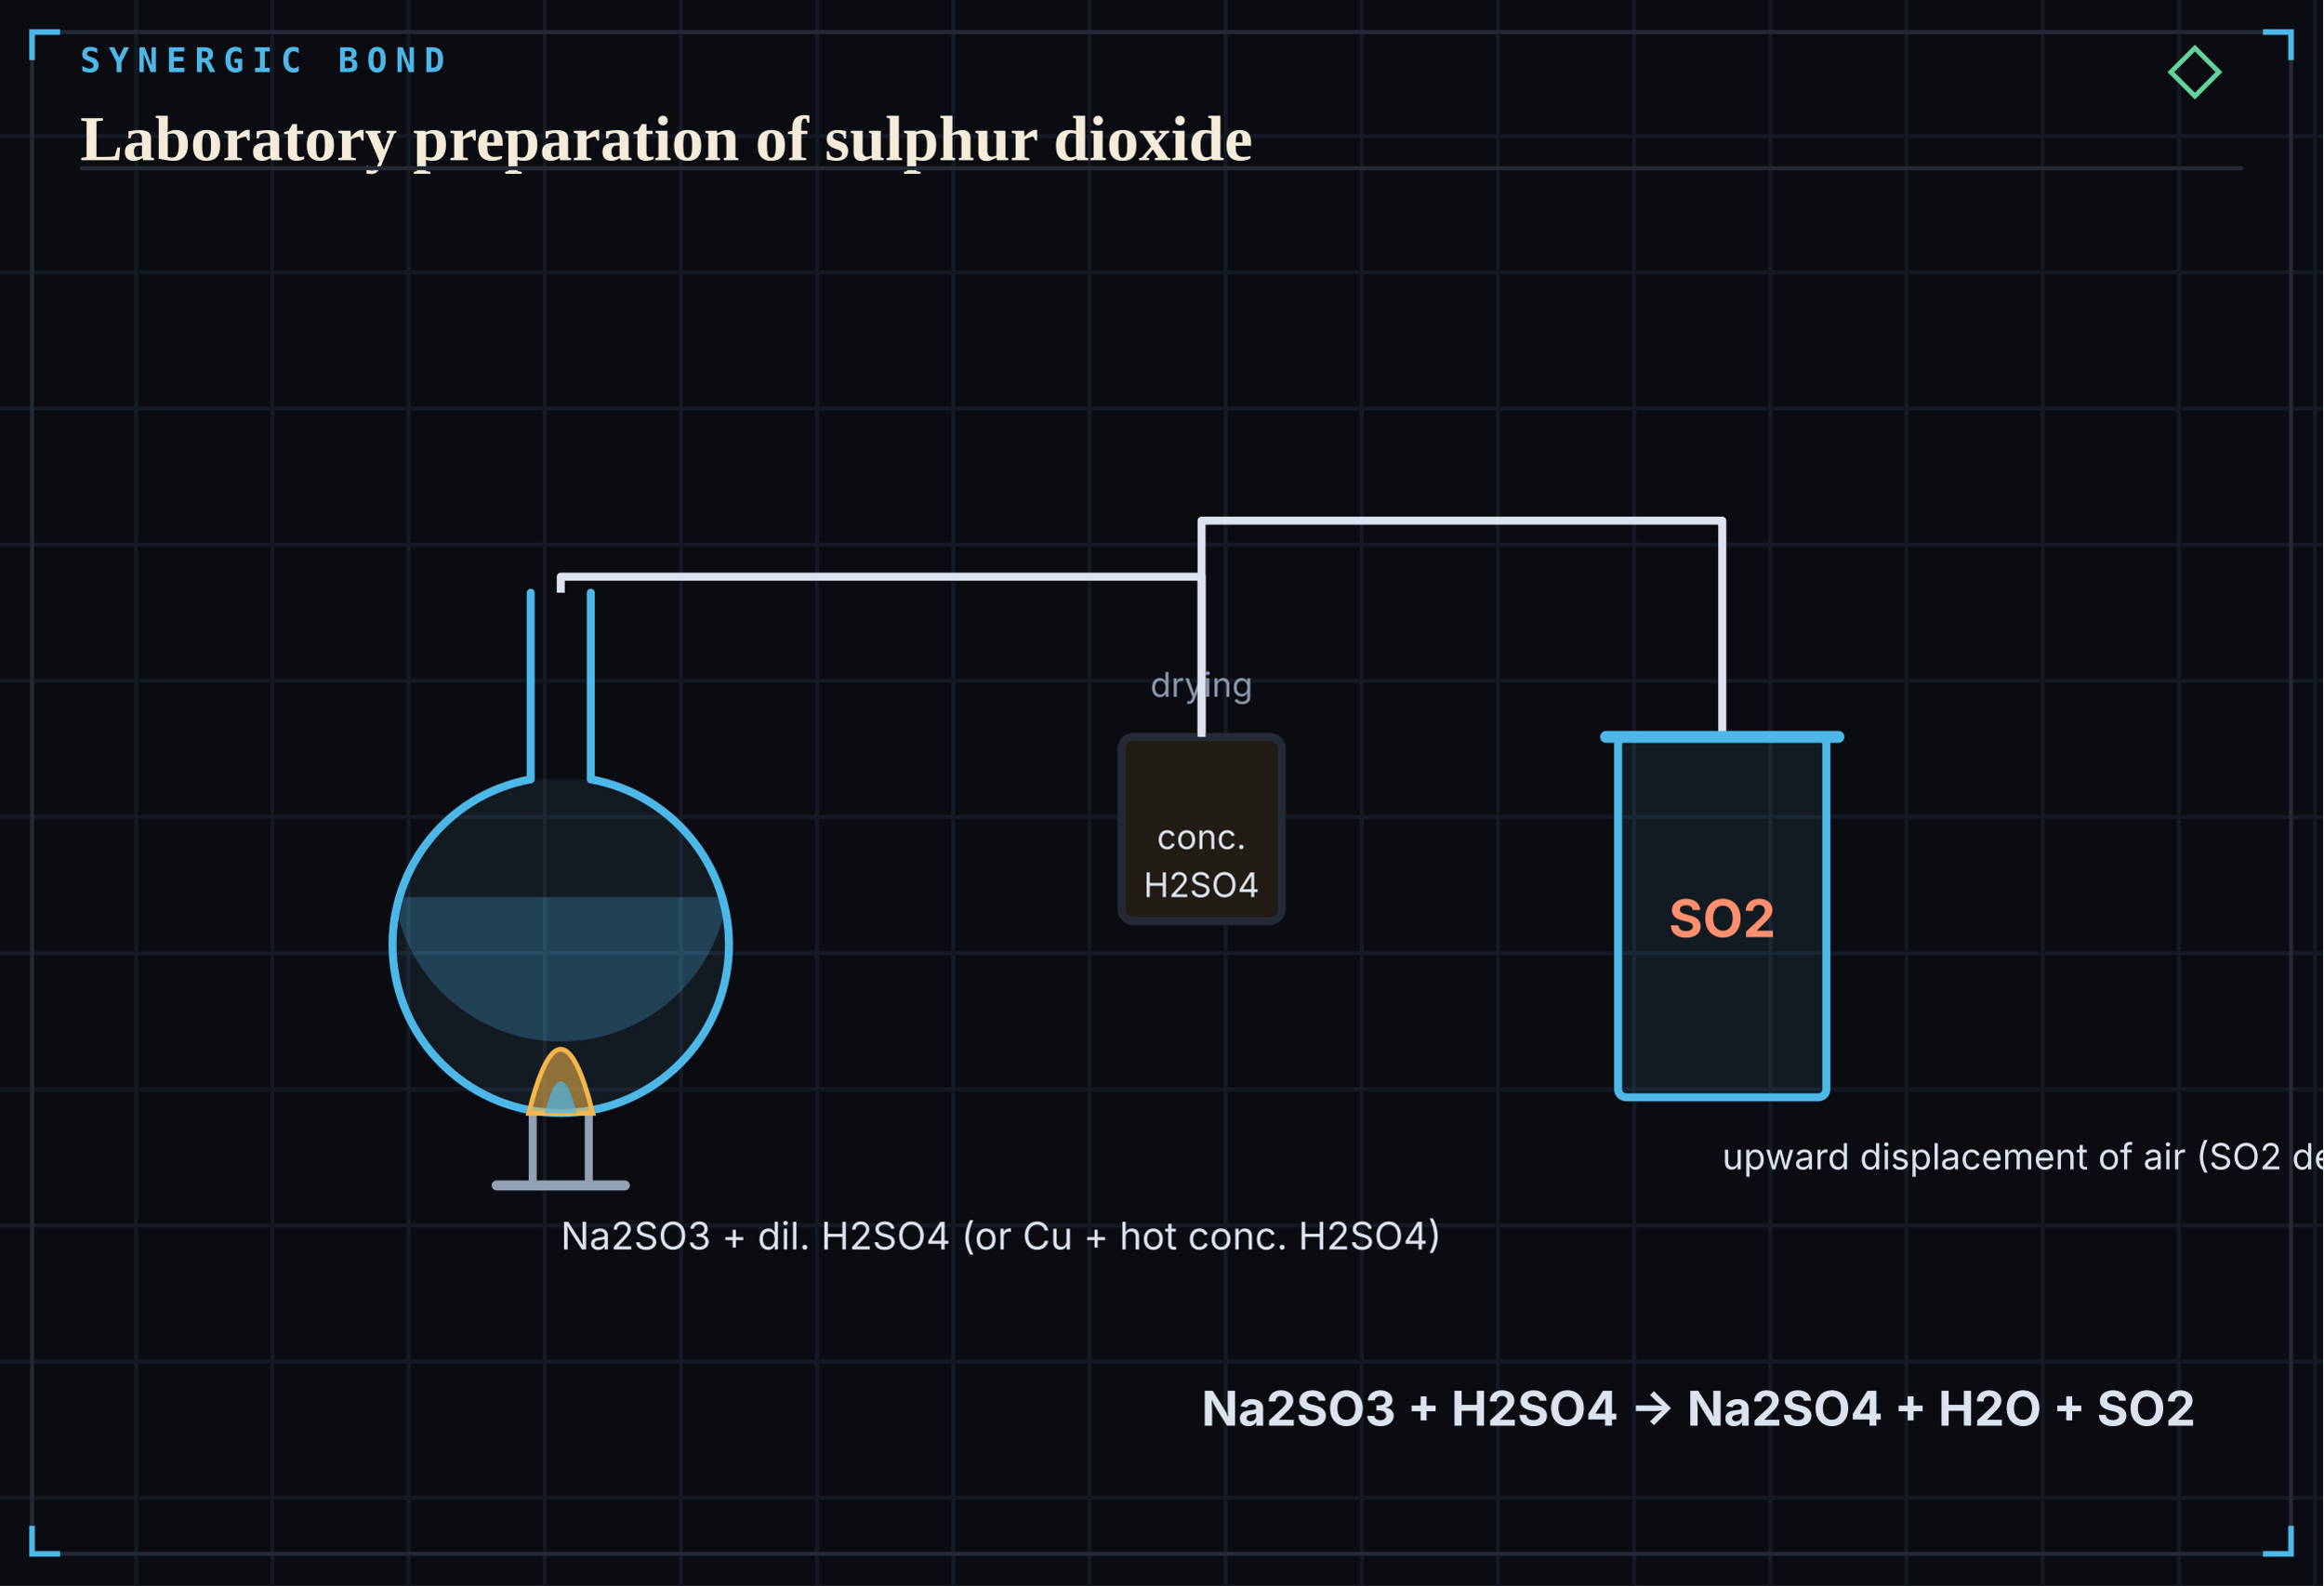
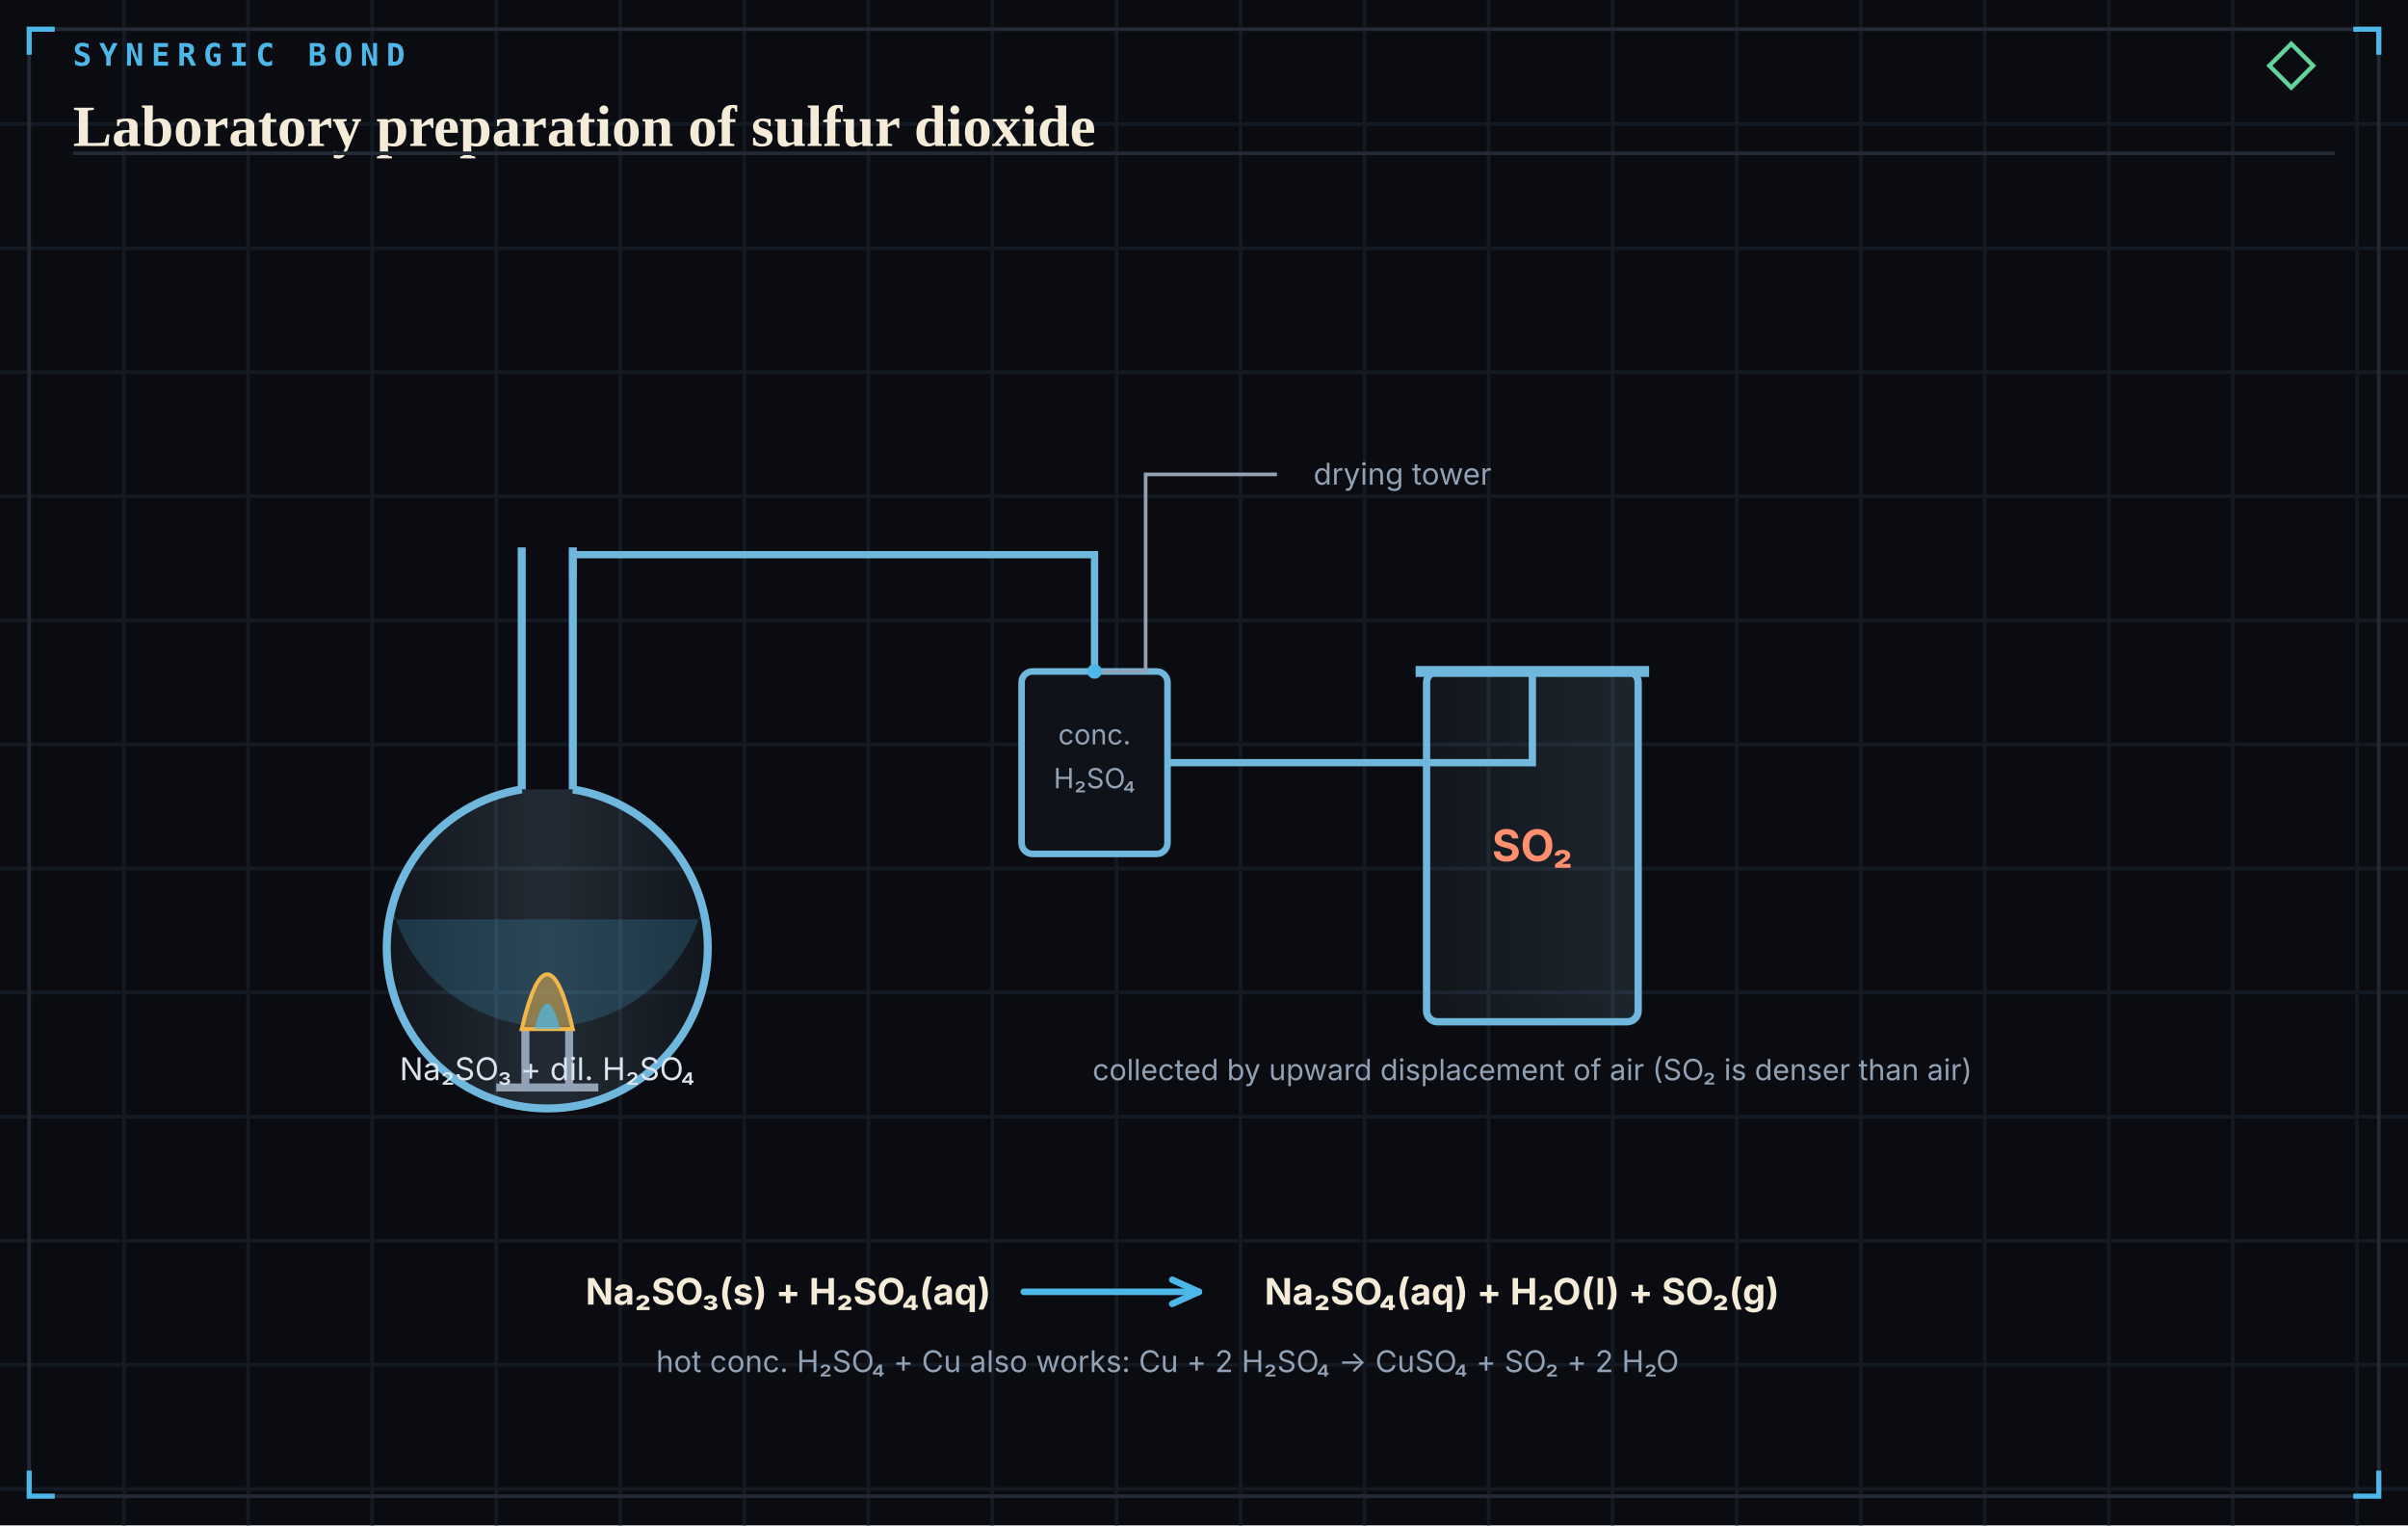
- <svg xmlns="http://www.w3.org/2000/svg" width="580" height="396" viewBox="0 0 580 396" font-family="'Inter','Helvetica Neue',Arial,'DejaVu Sans',sans-serif">
-   <rect width="580" height="396" fill="#0a0c11" />
+ <svg xmlns="http://www.w3.org/2000/svg" width="660" height="418" viewBox="0 0 660 418" font-family="'Inter','Helvetica Neue',Arial,'DejaVu Sans',sans-serif">
+   <defs>
+     <linearGradient id="g_1050" x1="0" y1="0" x2="1" y2="0">
+       <stop offset="0" stop-color="#a9dcf5" stop-opacity="0.05" />
+       <stop offset="0.5" stop-color="#a9dcf5" stop-opacity="0.15" />
+       <stop offset="1" stop-color="#a9dcf5" stop-opacity="0.05" />
+     </linearGradient>
+     <linearGradient id="j_2940" x1="0" y1="0" x2="1" y2="0">
+       <stop offset="0" stop-color="#a9dcf5" stop-opacity="0.05" />
+       <stop offset="1" stop-color="#a9dcf5" stop-opacity="0.12" />
+     </linearGradient>
+   </defs>
+   <rect width="660" height="418" fill="#0a0c11" />
  <g stroke="#141a24" stroke-width="1">
-     <line x1="34" y1="0" x2="34" y2="396" />
-     <line x1="68" y1="0" x2="68" y2="396" />
-     <line x1="102" y1="0" x2="102" y2="396" />
-     <line x1="136" y1="0" x2="136" y2="396" />
-     <line x1="170" y1="0" x2="170" y2="396" />
-     <line x1="204" y1="0" x2="204" y2="396" />
-     <line x1="238" y1="0" x2="238" y2="396" />
-     <line x1="272" y1="0" x2="272" y2="396" />
-     <line x1="306" y1="0" x2="306" y2="396" />
-     <line x1="340" y1="0" x2="340" y2="396" />
-     <line x1="374" y1="0" x2="374" y2="396" />
-     <line x1="408" y1="0" x2="408" y2="396" />
-     <line x1="442" y1="0" x2="442" y2="396" />
-     <line x1="476" y1="0" x2="476" y2="396" />
-     <line x1="510" y1="0" x2="510" y2="396" />
-     <line x1="544" y1="0" x2="544" y2="396" />
-     <line x1="578" y1="0" x2="578" y2="396" />
-     <line x1="0" y1="34" x2="580" y2="34" />
-     <line x1="0" y1="68" x2="580" y2="68" />
-     <line x1="0" y1="102" x2="580" y2="102" />
-     <line x1="0" y1="136" x2="580" y2="136" />
-     <line x1="0" y1="170" x2="580" y2="170" />
-     <line x1="0" y1="204" x2="580" y2="204" />
-     <line x1="0" y1="238" x2="580" y2="238" />
-     <line x1="0" y1="272" x2="580" y2="272" />
-     <line x1="0" y1="306" x2="580" y2="306" />
-     <line x1="0" y1="340" x2="580" y2="340" />
-     <line x1="0" y1="374" x2="580" y2="374" />
+     <line x1="34" y1="0" x2="34" y2="418" />
+     <line x1="68" y1="0" x2="68" y2="418" />
+     <line x1="102" y1="0" x2="102" y2="418" />
+     <line x1="136" y1="0" x2="136" y2="418" />
+     <line x1="170" y1="0" x2="170" y2="418" />
+     <line x1="204" y1="0" x2="204" y2="418" />
+     <line x1="238" y1="0" x2="238" y2="418" />
+     <line x1="272" y1="0" x2="272" y2="418" />
+     <line x1="306" y1="0" x2="306" y2="418" />
+     <line x1="340" y1="0" x2="340" y2="418" />
+     <line x1="374" y1="0" x2="374" y2="418" />
+     <line x1="408" y1="0" x2="408" y2="418" />
+     <line x1="442" y1="0" x2="442" y2="418" />
+     <line x1="476" y1="0" x2="476" y2="418" />
+     <line x1="510" y1="0" x2="510" y2="418" />
+     <line x1="544" y1="0" x2="544" y2="418" />
+     <line x1="578" y1="0" x2="578" y2="418" />
+     <line x1="612" y1="0" x2="612" y2="418" />
+     <line x1="646" y1="0" x2="646" y2="418" />
+     <line x1="0" y1="34" x2="660" y2="34" />
+     <line x1="0" y1="68" x2="660" y2="68" />
+     <line x1="0" y1="102" x2="660" y2="102" />
+     <line x1="0" y1="136" x2="660" y2="136" />
+     <line x1="0" y1="170" x2="660" y2="170" />
+     <line x1="0" y1="204" x2="660" y2="204" />
+     <line x1="0" y1="238" x2="660" y2="238" />
+     <line x1="0" y1="272" x2="660" y2="272" />
+     <line x1="0" y1="306" x2="660" y2="306" />
+     <line x1="0" y1="340" x2="660" y2="340" />
+     <line x1="0" y1="374" x2="660" y2="374" />
+     <line x1="0" y1="408" x2="660" y2="408" />
  </g>
-   <rect x="8" y="8" width="564" height="380" fill="none" stroke="#232a36" stroke-width="1" />
+   <rect x="8" y="8" width="644" height="402" fill="none" stroke="#232a36" stroke-width="1" />
  <path d="M 8 15 L 8 8 L 15 8" stroke="#4db8e8" stroke-width="1.4" fill="none" />
-   <path d="M 572 15 L 572 8 L 565 8" stroke="#4db8e8" stroke-width="1.4" fill="none" />
-   <path d="M 8 381 L 8 388 L 15 388" stroke="#4db8e8" stroke-width="1.4" fill="none" />
-   <path d="M 572 381 L 572 388 L 565 388" stroke="#4db8e8" stroke-width="1.4" fill="none" />
+   <path d="M 652 15 L 652 8 L 645 8" stroke="#4db8e8" stroke-width="1.4" fill="none" />
+   <path d="M 8 403 L 8 410 L 15 410" stroke="#4db8e8" stroke-width="1.4" fill="none" />
+   <path d="M 652 403 L 652 410 L 645 410" stroke="#4db8e8" stroke-width="1.4" fill="none" />
  <text x="20" y="18" font-size="8.5" font-weight="bold" fill="#4db8e8" text-anchor="start" font-family="'SF Mono','DejaVu Sans Mono',ui-monospace,Menlo,monospace" letter-spacing="0.24em">SYNERGIC BOND</text>
-   <path d="M 548 12 l 6 6 l -6 6 l -6 -6 z" fill="none" stroke="#63d39b" stroke-width="1.2" />
-   <text x="20" y="40" font-size="16" font-weight="bold" fill="#f4ecd9" text-anchor="start" font-family="'Georgia','Times New Roman',serif">Laboratory preparation of sulphur dioxide</text>
-   <line x1="20" y1="42" x2="560" y2="42" stroke="#232a36" stroke-width="1" />
+   <path d="M 628 12 l 6 6 l -6 6 l -6 -6 z" fill="none" stroke="#63d39b" stroke-width="1.2" />
+   <text x="20" y="40" font-size="16" font-weight="bold" fill="#f4ecd9" text-anchor="start" font-family="'Georgia','Times New Roman',serif">Laboratory preparation of sulfur dioxide</text>
+   <line x1="20" y1="42" x2="640" y2="42" stroke="#232a36" stroke-width="1" />
  <g transform="translate(0,34)">
-     <path d="M 132.5 160.6 A 42 42 0 1 0 147.5 160.6" fill="rgba(120,190,235,0.08)" stroke="#4db8e8" stroke-width="2" stroke-linejoin="round" />
-     <line x1="132.5" y1="160.6" x2="132.5" y2="114.0" stroke="#4db8e8" stroke-width="2" stroke-linecap="round" />
-     <line x1="147.5" y1="160.6" x2="147.5" y2="114.0" stroke="#4db8e8" stroke-width="2" stroke-linecap="round" />
-     <path d="M 98.42 190 A 42 42 0 0 0 181.58 190 L 181.58 190.0 L 98.42 190.0 Z" fill="rgba(80,180,232,0.26)" stroke="none" />
-     <line x1="124.0" y1="262.0" x2="156.0" y2="262.0" stroke="#93a1b5" stroke-width="2.5" stroke-linecap="round" />
-     <line x1="133.0" y1="244.0" x2="133.0" y2="262.0" stroke="#93a1b5" stroke-width="2" stroke-linecap="round" />
-     <line x1="147.0" y1="244.0" x2="147.0" y2="262.0" stroke="#93a1b5" stroke-width="2" stroke-linecap="round" />
-     <path d="M 132 244 Q 140 212 148 244 Z" fill="#f3b64b" fill-opacity="0.55" stroke="#f3b64b" stroke-width="1.2" />
-     <path d="M 136 244 Q 140 228 144 244 Z" fill="#4db8e8" fill-opacity="0.7" stroke="none" />
-     <text x="140.0" y="278.0" font-size="9.5" font-weight="normal" fill="#dbe3ef" text-anchor="start">Na2SO3  +  dil. H2SO4   (or Cu + hot conc. H2SO4)</text>
-     <path d="M 140.0 114.0 L 140.0 110.0 L 300.0 110.0 L 300.0 150.0" fill="none" stroke="#dbe3ef" stroke-width="2" stroke-linejoin="round" />
-     <rect x="280" y="150" width="40" height="46" rx="3" fill="#211c14" stroke="#232a36" stroke-width="2" />
-     <text x="300.0" y="178.0" font-size="8.5" font-weight="normal" fill="#dbe3ef" text-anchor="middle">conc.</text>
-     <text x="300.0" y="190.0" font-size="8.5" font-weight="normal" fill="#dbe3ef" text-anchor="middle">H2SO4</text>
-     <text x="300.0" y="140.0" font-size="8.5" font-weight="normal" fill="#8b98ac" text-anchor="middle">drying</text>
-     <path d="M 300.0 150.0 L 300.0 96.0 L 430.0 96.0 L 430.0 150.0" fill="none" stroke="#dbe3ef" stroke-width="2" stroke-linejoin="round" />
-     <rect x="404.0" y="150" width="52" height="90" rx="2" fill="rgba(120,190,235,0.08)" stroke="#4db8e8" stroke-width="2" />
-     <line x1="401.0" y1="150.0" x2="459.0" y2="150.0" stroke="#4db8e8" stroke-width="3" stroke-linecap="round" />
-     <text x="430.0" y="200.0" font-size="13" font-weight="bold" fill="#ff8f6e" text-anchor="middle">SO2</text>
-     <text x="430.0" y="258.0" font-size="9" font-weight="normal" fill="#dbe3ef" text-anchor="start">upward displacement of air (SO2 denser)</text>
-     <text x="300.0" y="322.0" font-size="12" font-weight="bold" fill="#dbe3ef" text-anchor="start">Na2SO3 + H2SO4  -&gt;  Na2SO4 + H2O + SO2</text>
+     <path d="M 143 182.32 A 44 44 0 1 0 157 182.32" fill="url(#g_1050)" stroke="#6fb7dc" stroke-width="2.2" />
+     <path d="M 143 182.32 L 143 116 M 157 182.32 L 157 116" stroke="#6fb7dc" stroke-width="2.2" />
+     <path d="M 107.32 214 A 44 44 0 0 0 192.68 214 L 192.68 217.96 L 107.32 217.96 Z" fill="#4db8e8" fill-opacity="0.20" />
+     <path d="M 136 264 h 28 M 144 248 v 16 M 156 248 v 16" stroke="#93a1b5" stroke-width="2.2" />
+     <path d="M 143 248 Q 150 218 157 248 Z" fill="#f3b64b" fill-opacity="0.5" stroke="#f3b64b" stroke-width="1.1" />
+     <path d="M 146.5 248 Q 150 234 153.5 248 Z" fill="#4db8e8" fill-opacity="0.7" />
+     <text x="150.0" y="262.0" font-size="8.6" font-weight="normal" fill="#dbe3ef" text-anchor="middle">Na₂SO₃ + dil. H₂SO₄</text>
+     <path d="M 157 124 L 157 118 L 300 118 L 300 150" fill="none" stroke="#6fb7dc" stroke-width="2" />
+     <rect x="280" y="150" width="40" height="50" rx="3" fill="#0f1219" stroke="#6fb7dc" stroke-width="1.8" />
+     <text x="300.0" y="170.0" font-size="7.6" font-weight="normal" fill="#93a1b5" text-anchor="middle">conc.</text>
+     <text x="300.0" y="182.0" font-size="7.6" font-weight="normal" fill="#93a1b5" text-anchor="middle">H₂SO₄</text>
+     <path d="M 300.0 150.0 L 314.0 150.0 L 314.0 96.0 L 350.0 96.0" fill="none" stroke="#93a1b5" stroke-width="1" />
+     <circle cx="300.0" cy="150.0" r="2" fill="#4db8e8" />
+     <text x="360.0" y="98.8" font-size="8.2" font-weight="normal" fill="#93a1b5" text-anchor="start">drying tower</text>
+     <path d="M 320 175 L 420 175 L 420 150" fill="none" stroke="#6fb7dc" stroke-width="2" />
+     <rect x="391.0" y="150" width="58" height="96" rx="3" fill="url(#j_2940)" stroke="#6fb7dc" stroke-width="2" />
+     <line x1="388.0" y1="150" x2="452.0" y2="150" stroke="#6fb7dc" stroke-width="3" />
+     <text x="420.0" y="202.0" font-size="12" font-weight="bold" fill="#ff8f6e" text-anchor="middle">SO₂</text>
+     <text x="420.0" y="262.0" font-size="8" font-weight="normal" fill="#93a1b5" text-anchor="middle">collected by upward displacement of air (SO₂ is denser than air)</text>
+     <text x="160.5" y="323.5" font-size="10" font-weight="bold" fill="#f4ecd9" text-anchor="start">Na₂SO₃(s) + H₂SO₄(aq)</text>
+     <line x1="280.6" y1="320.0" x2="328.6" y2="320.0" stroke="#4db8e8" stroke-width="1.8" stroke-linecap="round" />
+     <line x1="328.6" y1="320.0" x2="321.3" y2="316.7" stroke="#4db8e8" stroke-width="1.8" stroke-linecap="round" />
+     <line x1="328.6" y1="320.0" x2="321.3" y2="323.3" stroke="#4db8e8" stroke-width="1.8" stroke-linecap="round" />
+     <text x="346.6" y="323.5" font-size="10" font-weight="bold" fill="#f4ecd9" text-anchor="start">Na₂SO₄(aq) + H₂O(l) + SO₂(g)</text>
+     <text x="320.0" y="342.0" font-size="8.2" font-weight="normal" fill="#93a1b5" text-anchor="middle">hot conc. H₂SO₄ + Cu also works: Cu + 2 H₂SO₄ → CuSO₄ + SO₂ + 2 H₂O</text>
  </g>
</svg>
